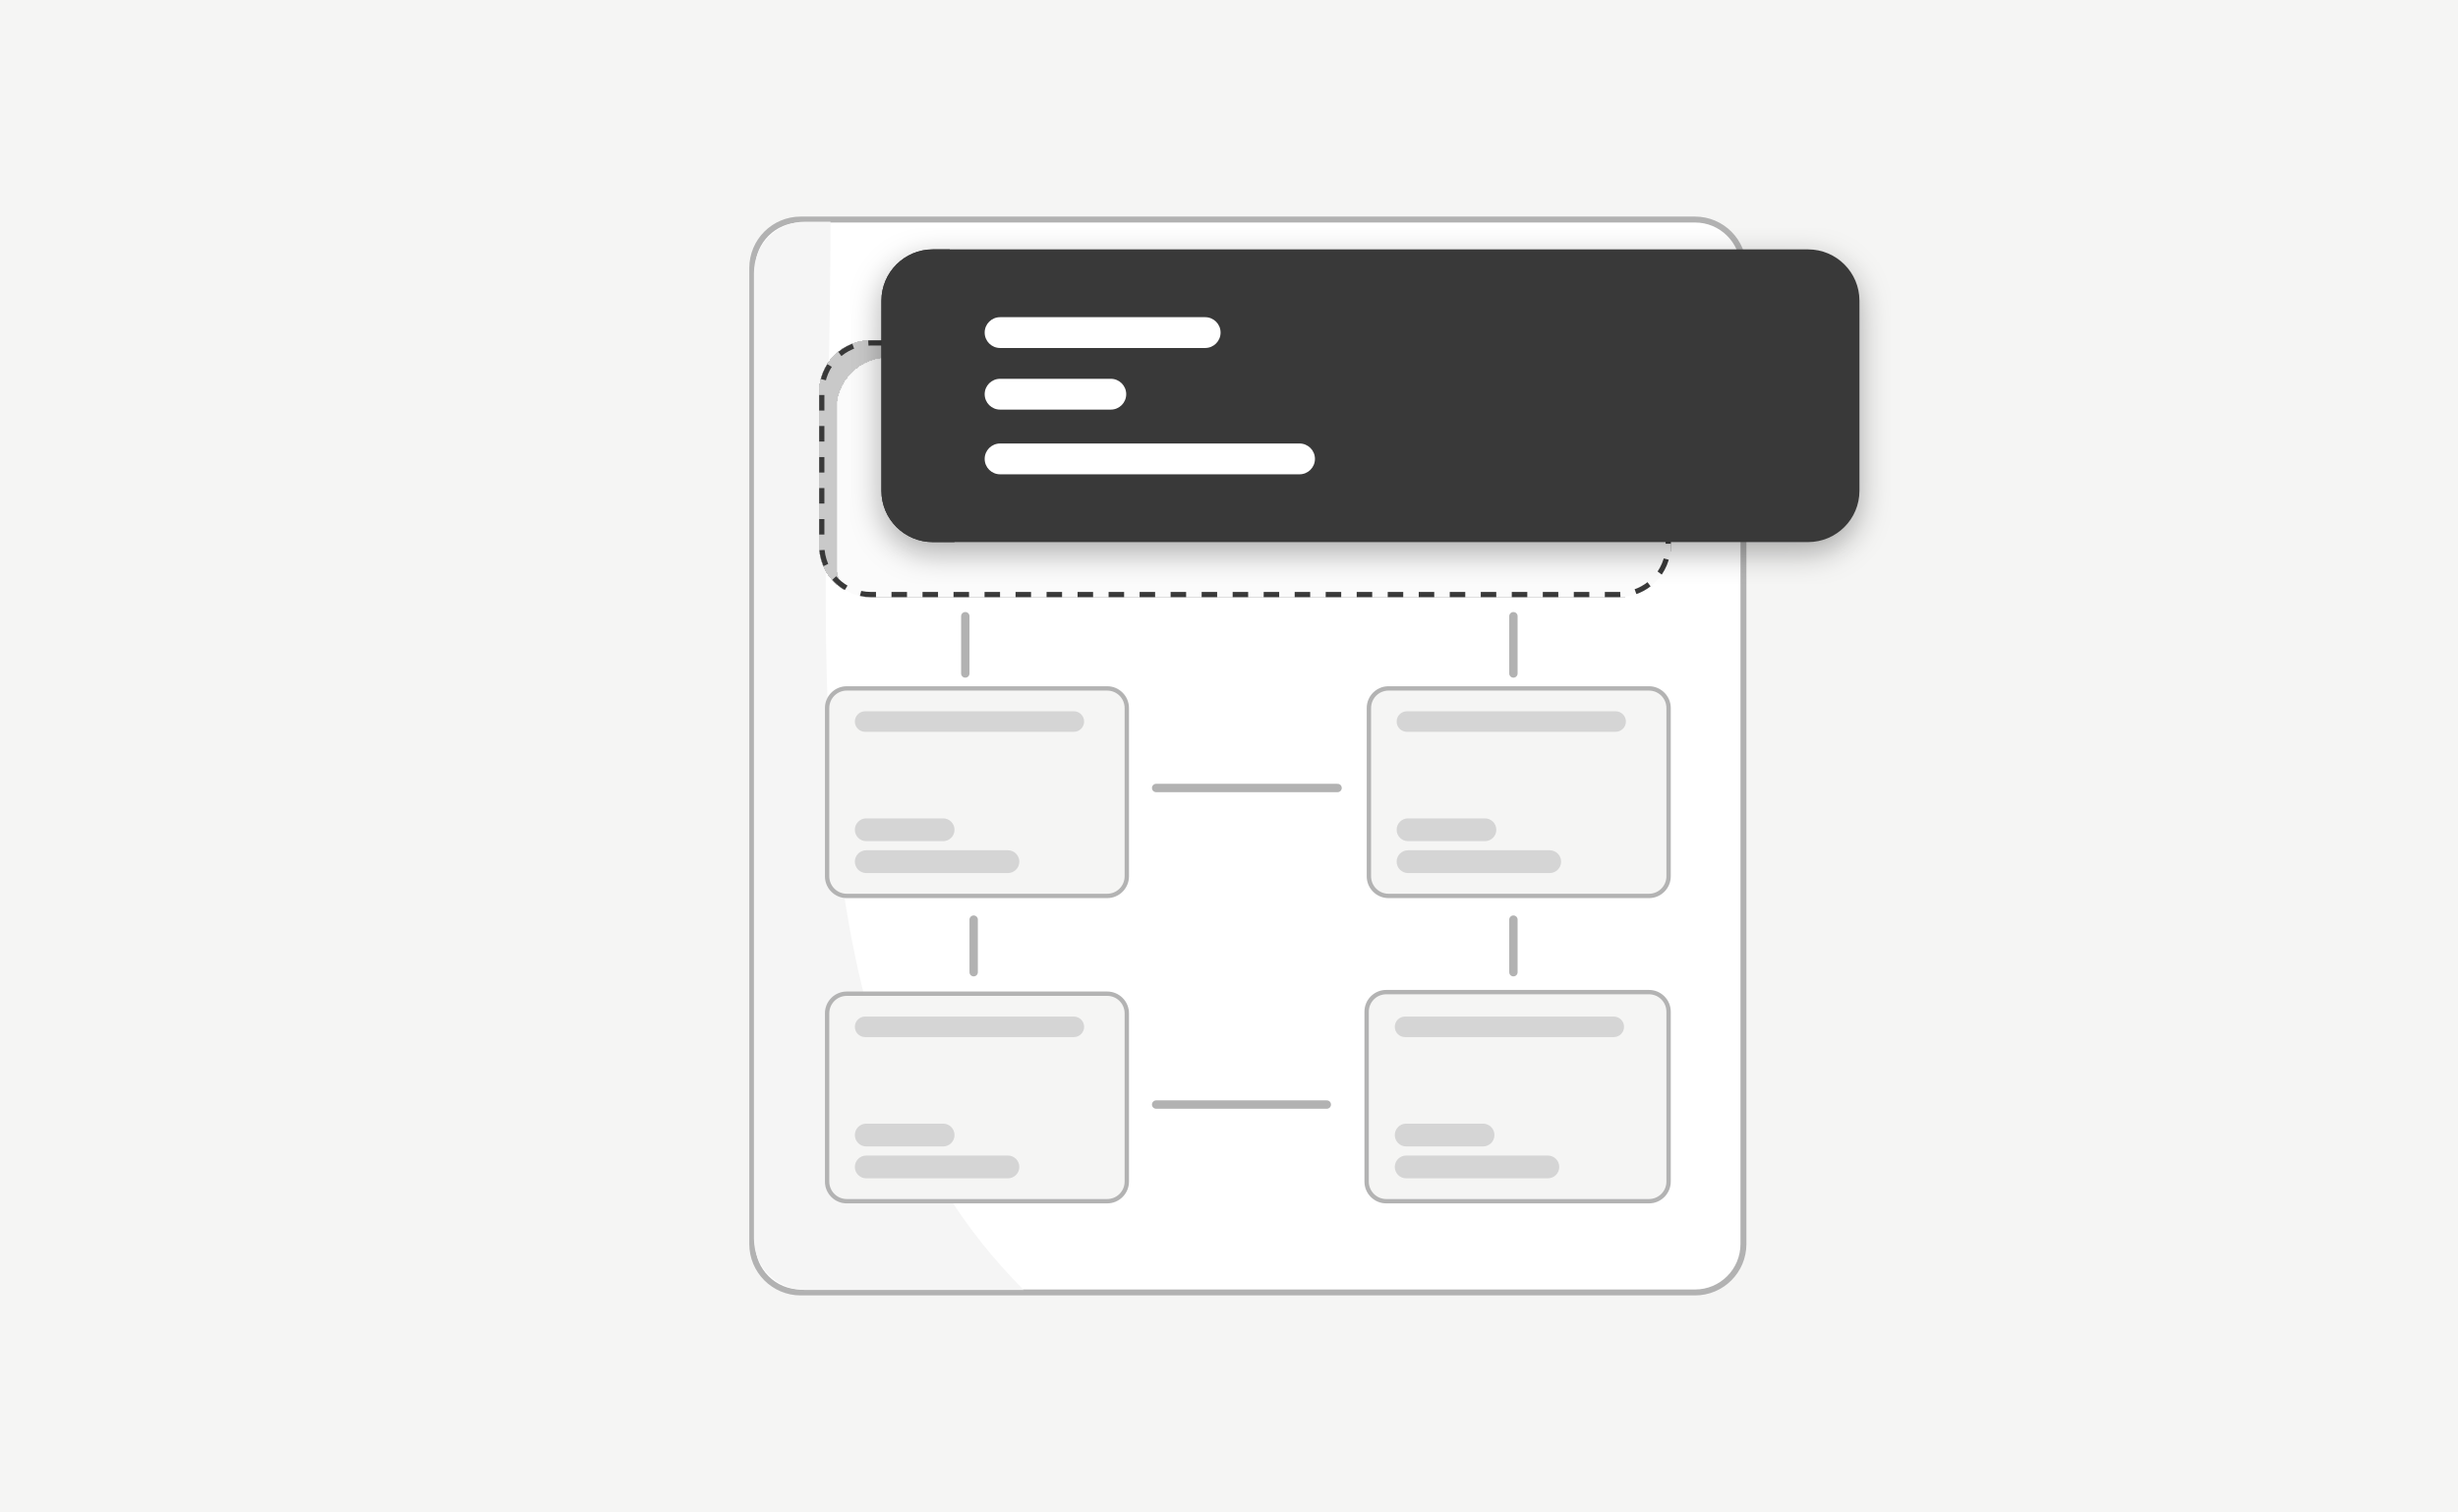
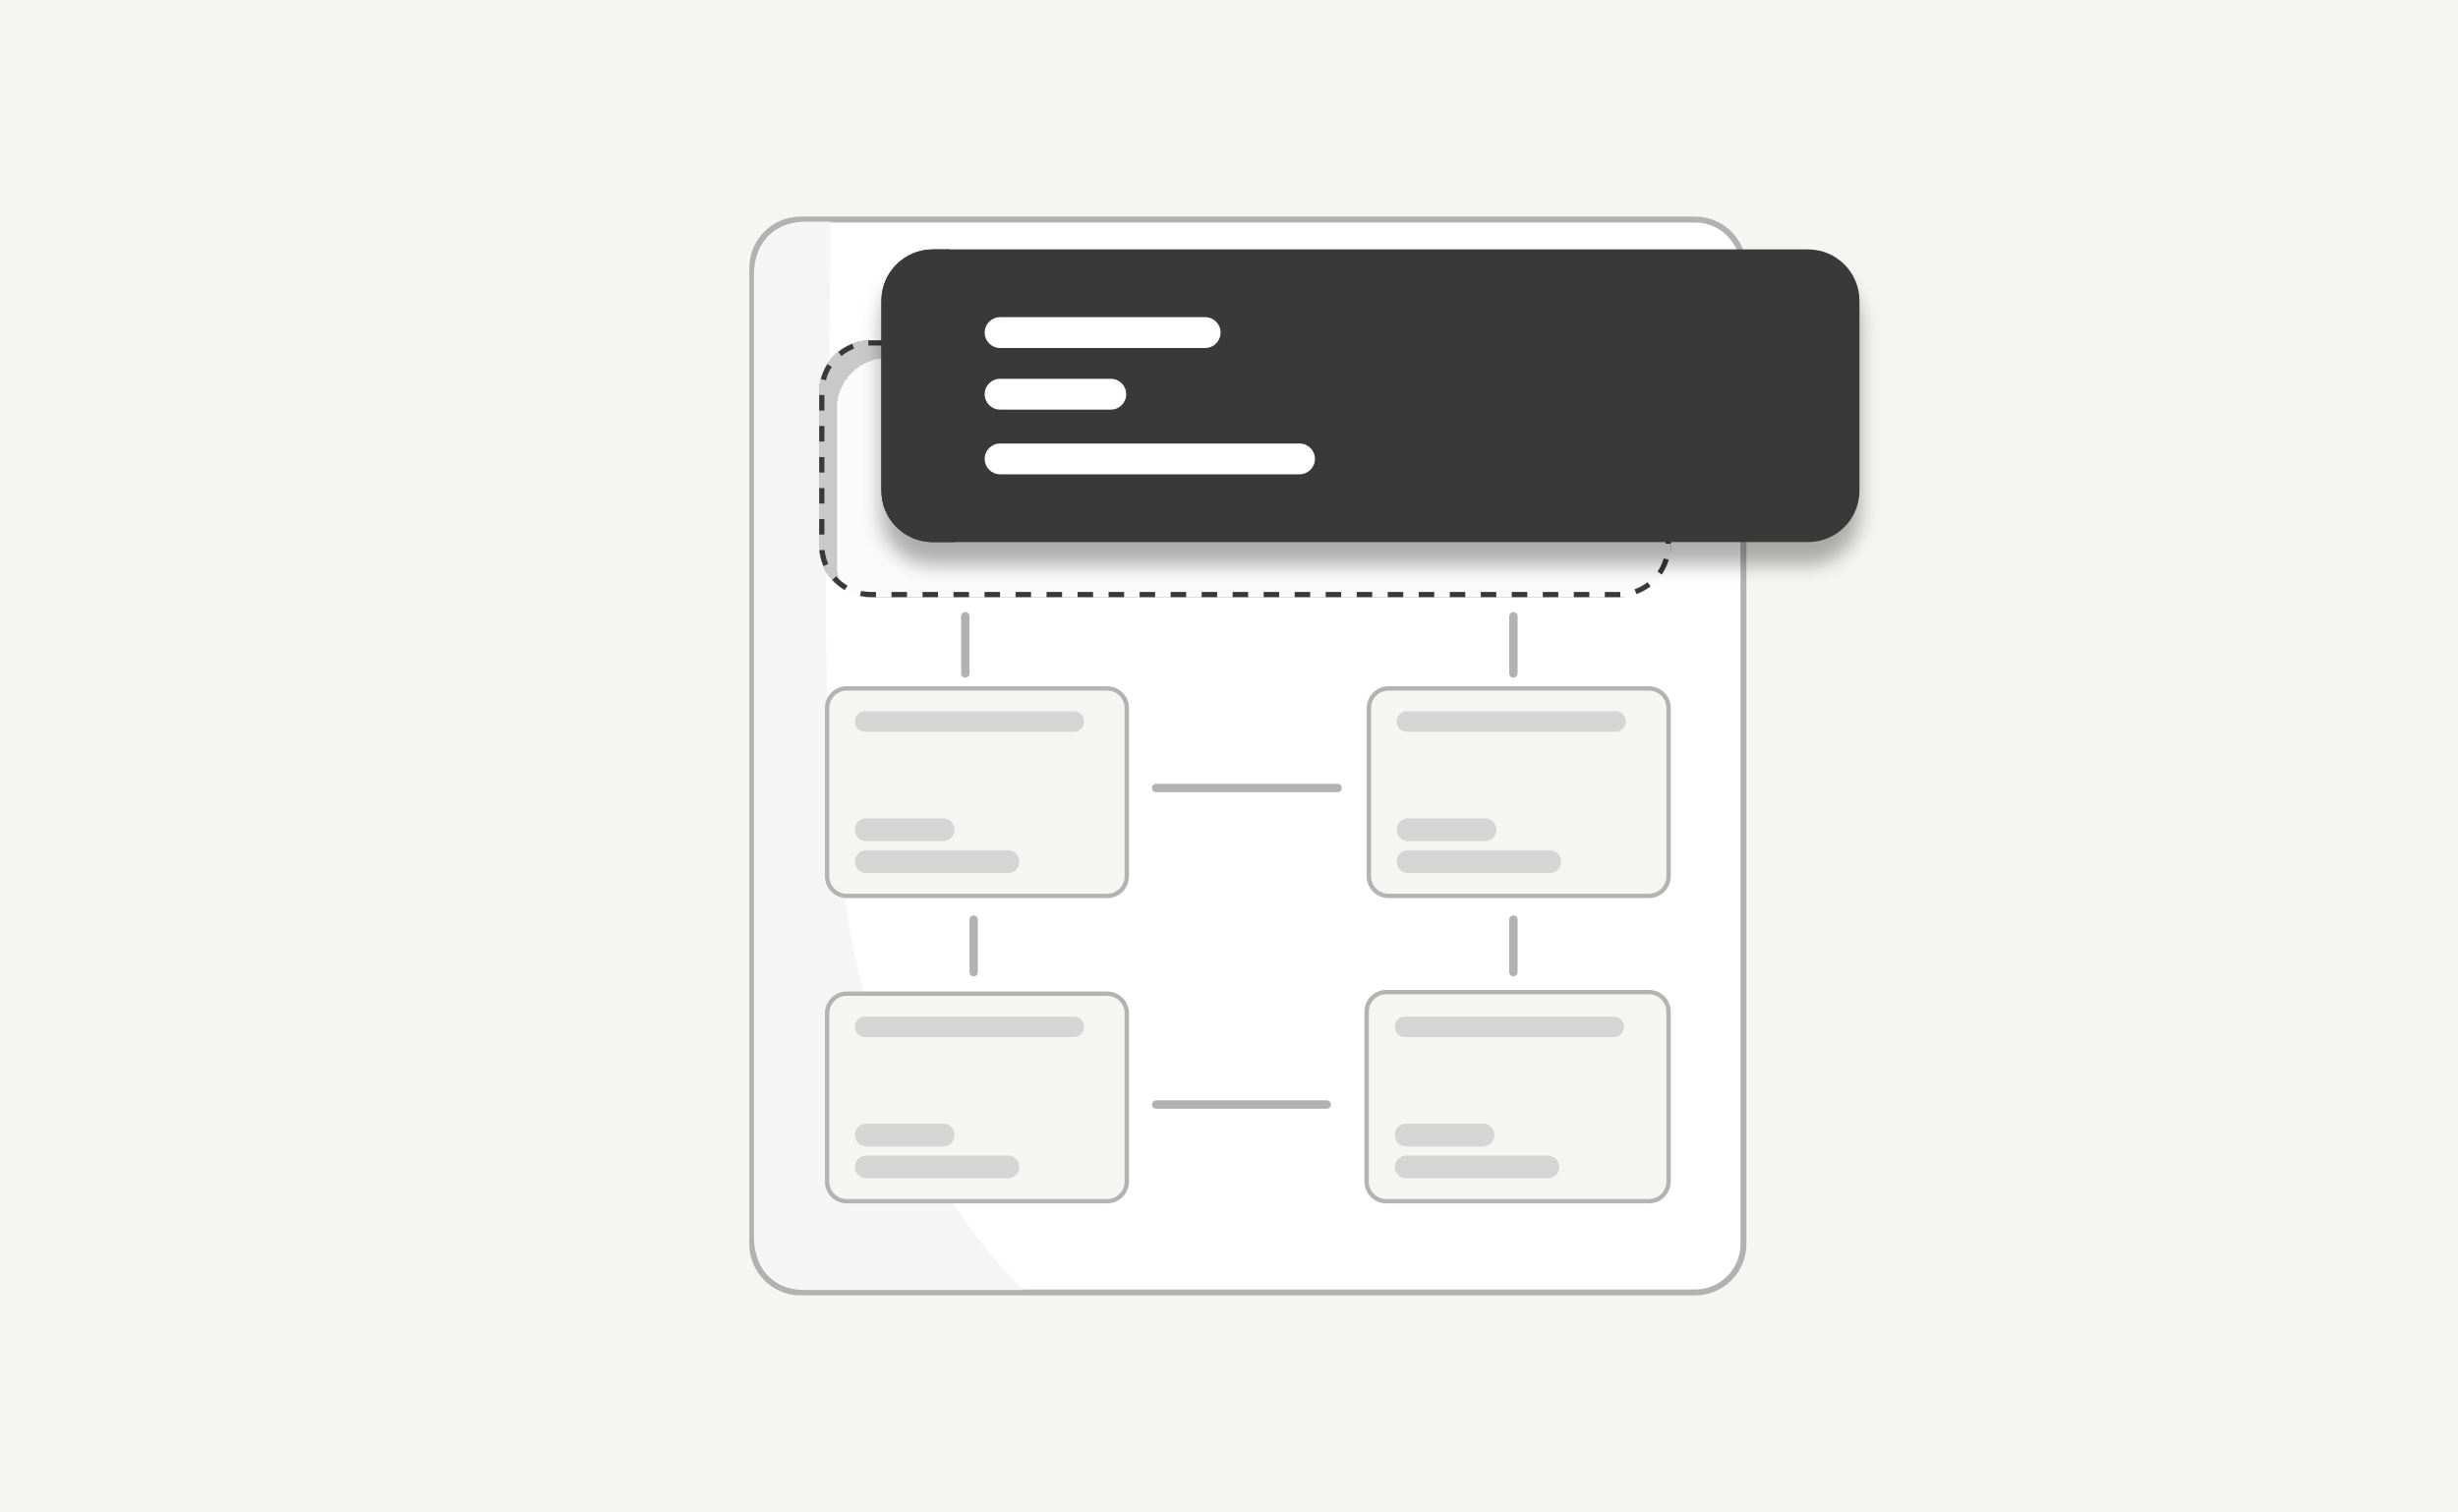
<svg xmlns="http://www.w3.org/2000/svg" width="829" height="510" viewBox="0 0 829 510" fill="none">
  <rect width="829" height="510" fill="#F5F5F4" />
  <rect x="253.712" y="74.05" width="334.293" height="361.899" rx="16.328" fill="white" stroke="#B2B2B2" stroke-width="2" />
  <path d="M254.276 92.104C254.276 82.534 262.034 74.776 271.604 74.776H280.091C280.091 214.63 262.344 352.282 345.273 435.109H271.604C262.034 435.109 254.276 427.352 254.276 417.782V92.104Z" fill="#F5F5F5" />
  <rect x="0.735" y="-0.735" width="101.073" height="69.994" rx="6.617" transform="matrix(1 0 0 -1 278.224 404.434)" fill="#F5F5F4" stroke="#B3B3B3" stroke-width="1.47" />
  <rect x="0.735" y="-0.735" width="101.073" height="69.994" rx="6.617" transform="matrix(1 0 0 -1 278.224 301.463)" fill="#F5F5F4" stroke="#B3B3B3" stroke-width="1.47" />
  <rect x="0.735" y="-0.735" width="101.073" height="69.994" rx="6.617" transform="matrix(1 0 0 -1 460.949 301.463)" fill="#F5F5F4" stroke="#B3B3B3" stroke-width="1.47" />
  <rect x="0.735" y="-0.735" width="101.841" height="70.529" rx="6.617" transform="matrix(1 0 0 -1 460.181 404.434)" fill="#F5F5F4" stroke="#B3B3B3" stroke-width="1.47" />
  <rect width="55.474" height="7.684" rx="3.842" transform="matrix(1 0 0 -1 288.31 397.451)" fill="#D5D5D5" />
  <rect width="55.474" height="7.684" rx="3.842" transform="matrix(1 0 0 -1 288.31 294.481)" fill="#D5D5D5" />
  <rect width="55.474" height="7.684" rx="3.842" transform="matrix(1 0 0 -1 471.035 294.481)" fill="#D5D5D5" />
  <rect width="55.474" height="7.684" rx="3.842" transform="matrix(1 0 0 -1 470.409 397.451)" fill="#D5D5D5" />
  <rect width="33.621" height="7.684" rx="3.842" transform="matrix(1 0 0 -1 288.31 386.693)" fill="#D5D5D5" />
  <rect width="33.621" height="7.684" rx="3.842" transform="matrix(1 0 0 -1 288.31 283.723)" fill="#D5D5D5" />
  <rect width="33.621" height="7.684" rx="3.842" transform="matrix(1 0 0 -1 471.035 283.723)" fill="#D5D5D5" />
  <rect width="33.621" height="7.684" rx="3.842" transform="matrix(1 0 0 -1 470.409 386.693)" fill="#D5D5D5" />
  <rect width="77.328" height="6.916" rx="3.458" transform="matrix(1 0 0 -1 288.31 349.808)" fill="#D5D5D5" />
  <rect width="77.328" height="6.916" rx="3.458" transform="matrix(1 0 0 -1 288.31 246.838)" fill="#D5D5D5" />
  <rect width="77.328" height="6.916" rx="3.458" transform="matrix(1 0 0 -1 471.035 246.838)" fill="#D5D5D5" />
  <rect width="77.328" height="6.916" rx="3.458" transform="matrix(1 0 0 -1 470.409 349.808)" fill="#D5D5D5" />
  <line x1="1.412" y1="-1.412" x2="19.141" y2="-1.412" transform="matrix(-6.71372e-08 -1 -1 2.84594e-08 326.974 329.337)" stroke="#B2B2B2" stroke-width="2.824" stroke-linecap="round" />
  <line x1="325.562" y1="227.164" x2="325.562" y2="207.849" stroke="#B2B2B2" stroke-width="2.824" stroke-linecap="round" />
  <line x1="389.93" y1="265.789" x2="451.12" y2="265.789" stroke="#B2B2B2" stroke-width="2.824" stroke-linecap="round" />
  <line x1="510.425" y1="227.164" x2="510.425" y2="207.849" stroke="#B2B2B2" stroke-width="2.824" stroke-linecap="round" />
  <line x1="389.93" y1="372.571" x2="447.49" y2="372.571" stroke="#B2B2B2" stroke-width="2.824" stroke-linecap="round" />
  <line x1="510.425" y1="327.925" x2="510.425" y2="310.196" stroke="#B2B2B2" stroke-width="2.824" stroke-linecap="round" />
  <g filter="url(#filter0_i)">
    <rect x="276.294" y="114.798" width="287.199" height="86.611" rx="17.445" fill="#FBFBFB" />
  </g>
  <rect x="277.166" y="115.67" width="285.454" height="84.866" rx="16.573" stroke="#393939" stroke-width="1.745" stroke-dasharray="5.23 5.23" />
  <path d="M297.272 101.452C297.272 91.882 305.03 84.124 314.6 84.124H320.346C320.346 84.124 319.75 120.001 320.346 145.821C320.858 167.986 321.931 182.845 321.931 182.845H314.6C305.03 182.845 297.272 175.087 297.272 165.517V101.452Z" fill="#333333" />
  <g filter="url(#filter1_d)">
    <rect x="297.272" y="84.124" width="329.857" height="98.721" rx="17.328" fill="#393939" />
  </g>
  <rect x="332.096" y="106.985" width="79.565" height="10.392" rx="5.196" fill="white" />
  <rect x="332.096" y="127.769" width="47.739" height="10.392" rx="5.196" fill="white" />
  <rect x="332.096" y="149.591" width="111.392" height="10.392" rx="5.196" fill="white" />
  <defs>
    <filter id="filter0_i" x="276.294" y="114.798" width="287.199" height="86.611" filterUnits="userSpaceOnUse" color-interpolation-filters="sRGB">
      <feFlood flood-opacity="0" result="BackgroundImageFix" />
      <feBlend mode="normal" in="SourceGraphic" in2="BackgroundImageFix" result="shape" />
      <feColorMatrix in="SourceAlpha" type="matrix" values="0 0 0 0 0 0 0 0 0 0 0 0 0 0 0 0 0 0 127 0" result="hardAlpha" />
      <feOffset dx="6" dy="6" />
      <feComposite in2="hardAlpha" operator="arithmetic" k2="-1" k3="1" />
      <feColorMatrix type="matrix" values="0 0 0 0 0 0 0 0 0 0 0 0 0 0 0 0 0 0 0.2 0" />
      <feBlend mode="normal" in2="shape" result="effect1_innerShadow" />
    </filter>
-     <filter id="filter1_d" x="286.875" y="77.193" width="350.651" height="119.514" filterUnits="userSpaceOnUse" color-interpolation-filters="sRGB">
+     <filter id="filter1_d" x="290.872" y="84.124" width="342.657" height="112.591" filterUnits="userSpaceOnUse" color-interpolation-filters="sRGB">
      <feFlood flood-opacity="0" result="BackgroundImageFix" />
      <feColorMatrix in="SourceAlpha" type="matrix" values="0 0 0 0 0 0 0 0 0 0 0 0 0 0 0 0 0 0 127 0" />
-       <feOffset dy="3.466" />
-       <feGaussianBlur stdDeviation="5.198" />
+       <feOffset dy="7.47" />
+       <feGaussianBlur stdDeviation="3.2" />
      <feColorMatrix type="matrix" values="0 0 0 0 0 0 0 0 0 0 0 0 0 0 0 0 0 0 0.31 0" />
      <feBlend mode="normal" in2="BackgroundImageFix" result="effect1_dropShadow" />
      <feBlend mode="normal" in="SourceGraphic" in2="effect1_dropShadow" result="shape" />
    </filter>
  </defs>
</svg>
